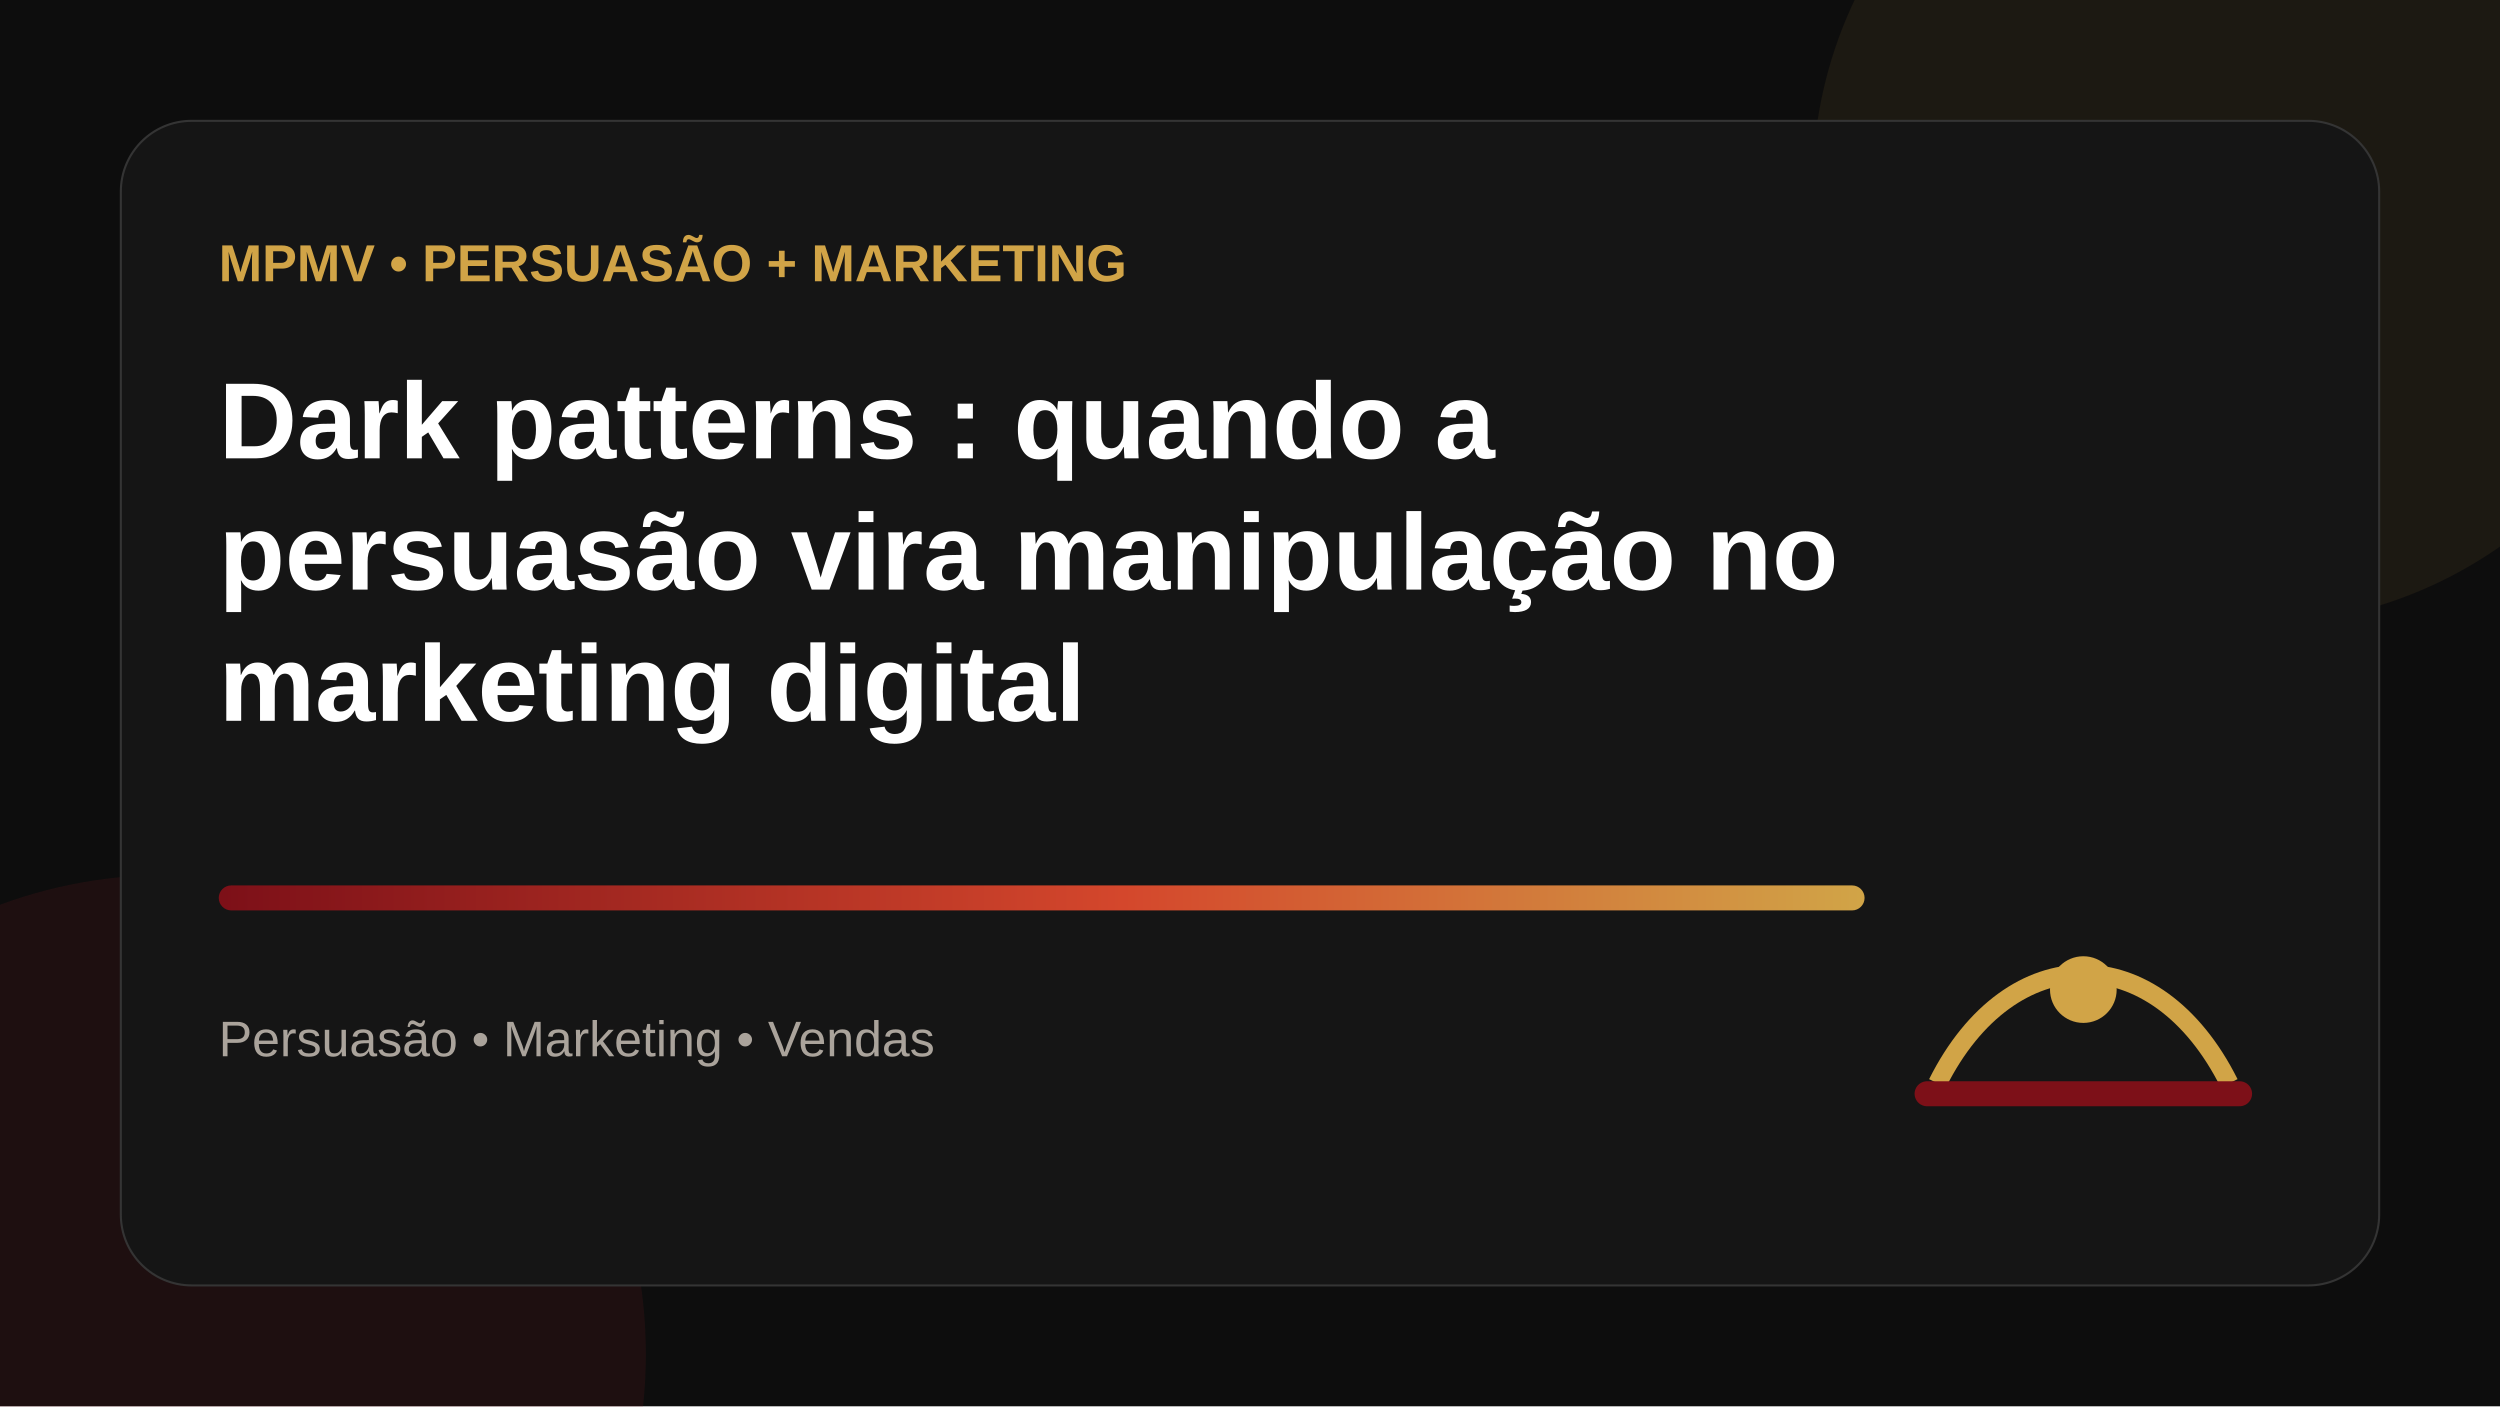
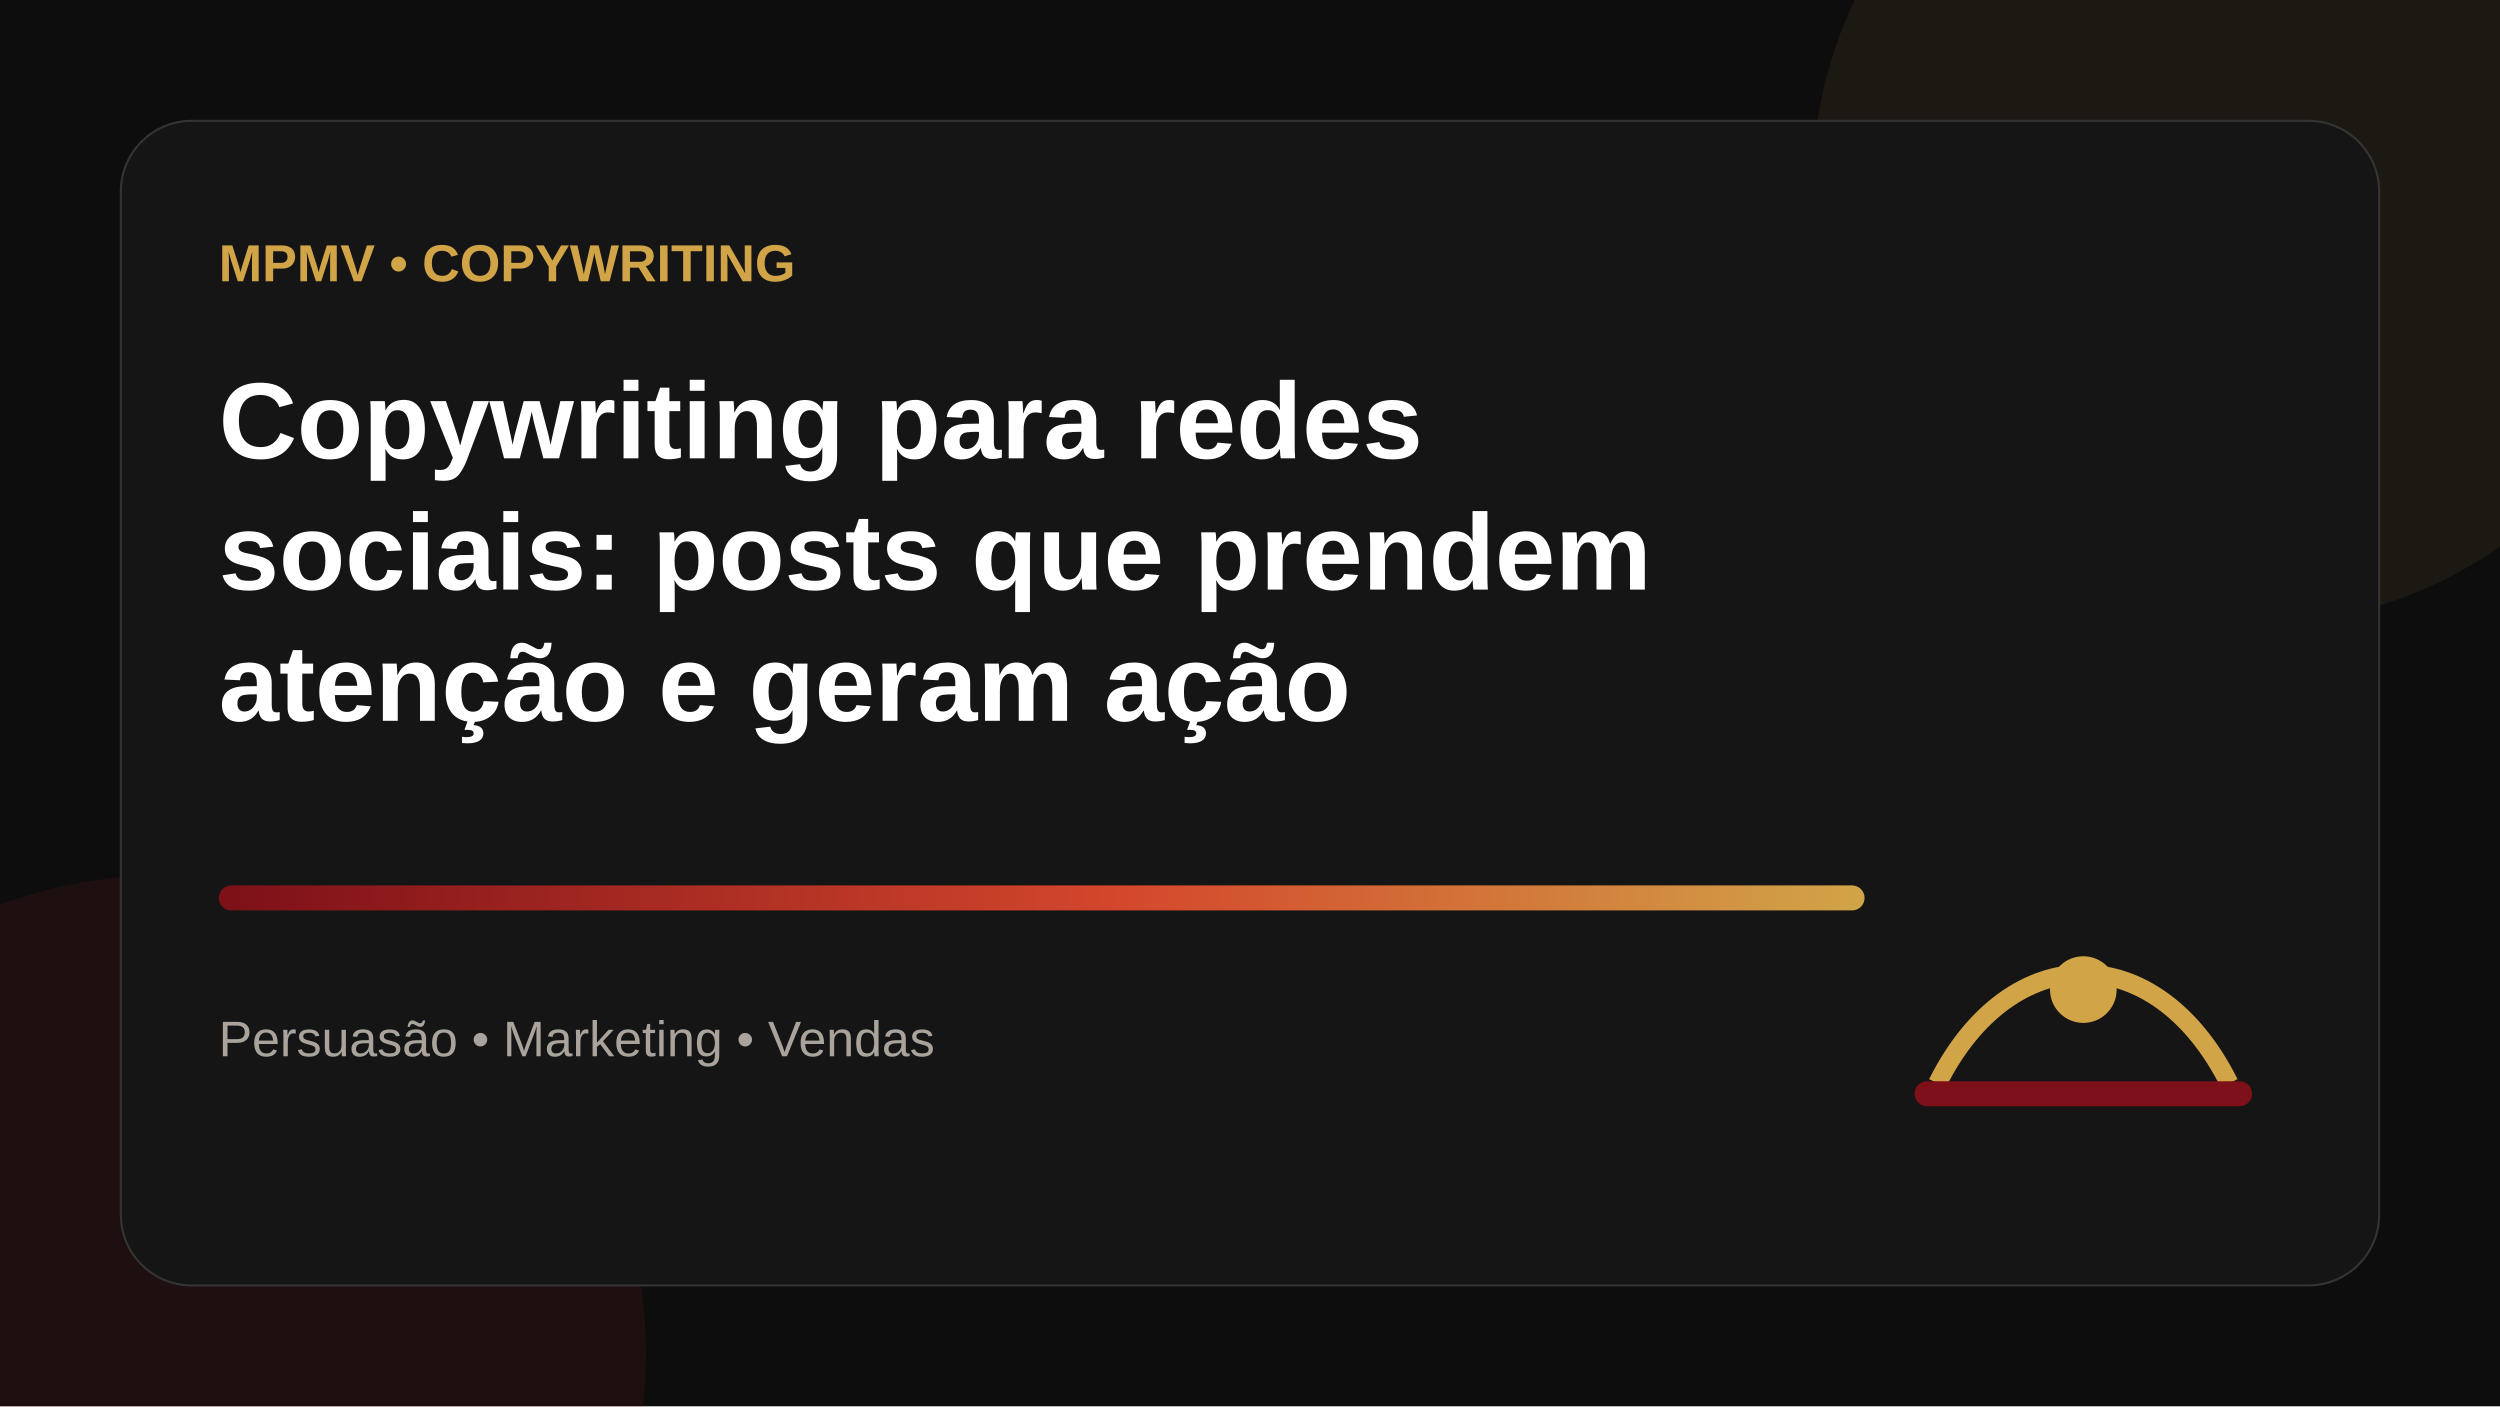
<svg xmlns="http://www.w3.org/2000/svg" viewBox="0 0 1200 675" role="img" aria-labelledby="t d">
  <defs>
    <linearGradient id="g" x1="0" x2="1">
      <stop offset="0" stop-color="#7d1018" />
      <stop offset=".55" stop-color="#d4472c" />
      <stop offset="1" stop-color="#d1a447" />
    </linearGradient>
  </defs>
  <rect width="1200" height="675" fill="#0d0d0d" />
  <circle cx="1080" cy="90" r="210" fill="#d1a447" opacity=".08" />
  <circle cx="80" cy="650" r="230" fill="#a51f27" opacity=".12" />
  <rect x="58" y="58" width="1084" height="559" rx="34" fill="#151515" stroke="#343434" />
-   <text x="105" y="135" fill="#d1a447" font-size="25" font-family="Arial, Helvetica, sans-serif" font-weight="800">MPMV • PERSUASÃO + MARKETING</text>
-   <text x="105" y="220" fill="#fff" font-size="52" font-family="Arial, Helvetica, sans-serif" font-weight="900">Dark patterns : quando a</text>
-   <text x="105" y="283" fill="#fff" font-size="52" font-family="Arial, Helvetica, sans-serif" font-weight="900">persuasão vira manipulação no</text>
-   <text x="105" y="346" fill="#fff" font-size="52" font-family="Arial, Helvetica, sans-serif" font-weight="900">marketing digital</text>
+   <text x="105" y="135" fill="#d1a447" font-size="25" font-family="Arial, Helvetica, sans-serif" font-weight="800">MPMV • COPYWRITING</text>
+   <text x="105" y="220" fill="#fff" font-size="52" font-family="Arial, Helvetica, sans-serif" font-weight="900">Copywriting para redes</text>
+   <text x="105" y="283" fill="#fff" font-size="52" font-family="Arial, Helvetica, sans-serif" font-weight="900">sociais: posts que prendem</text>
+   <text x="105" y="346" fill="#fff" font-size="52" font-family="Arial, Helvetica, sans-serif" font-weight="900">atenção e geram ação</text>
  <rect x="105" y="425" width="790" height="12" rx="6" fill="url(#g)" />
  <text x="105" y="507" fill="#aaa39b" font-size="24" font-family="Arial, Helvetica, sans-serif">Persuasão • Marketing • Vendas</text>
  <path d="M930 520 C965 450,1035 450,1070 520" fill="none" stroke="#d1a447" stroke-width="9" />
  <path d="M925 525 L1075 525" stroke="#7d1018" stroke-width="12" stroke-linecap="round" />
  <circle cx="1000" cy="475" r="16" fill="#d1a447" />
</svg>
